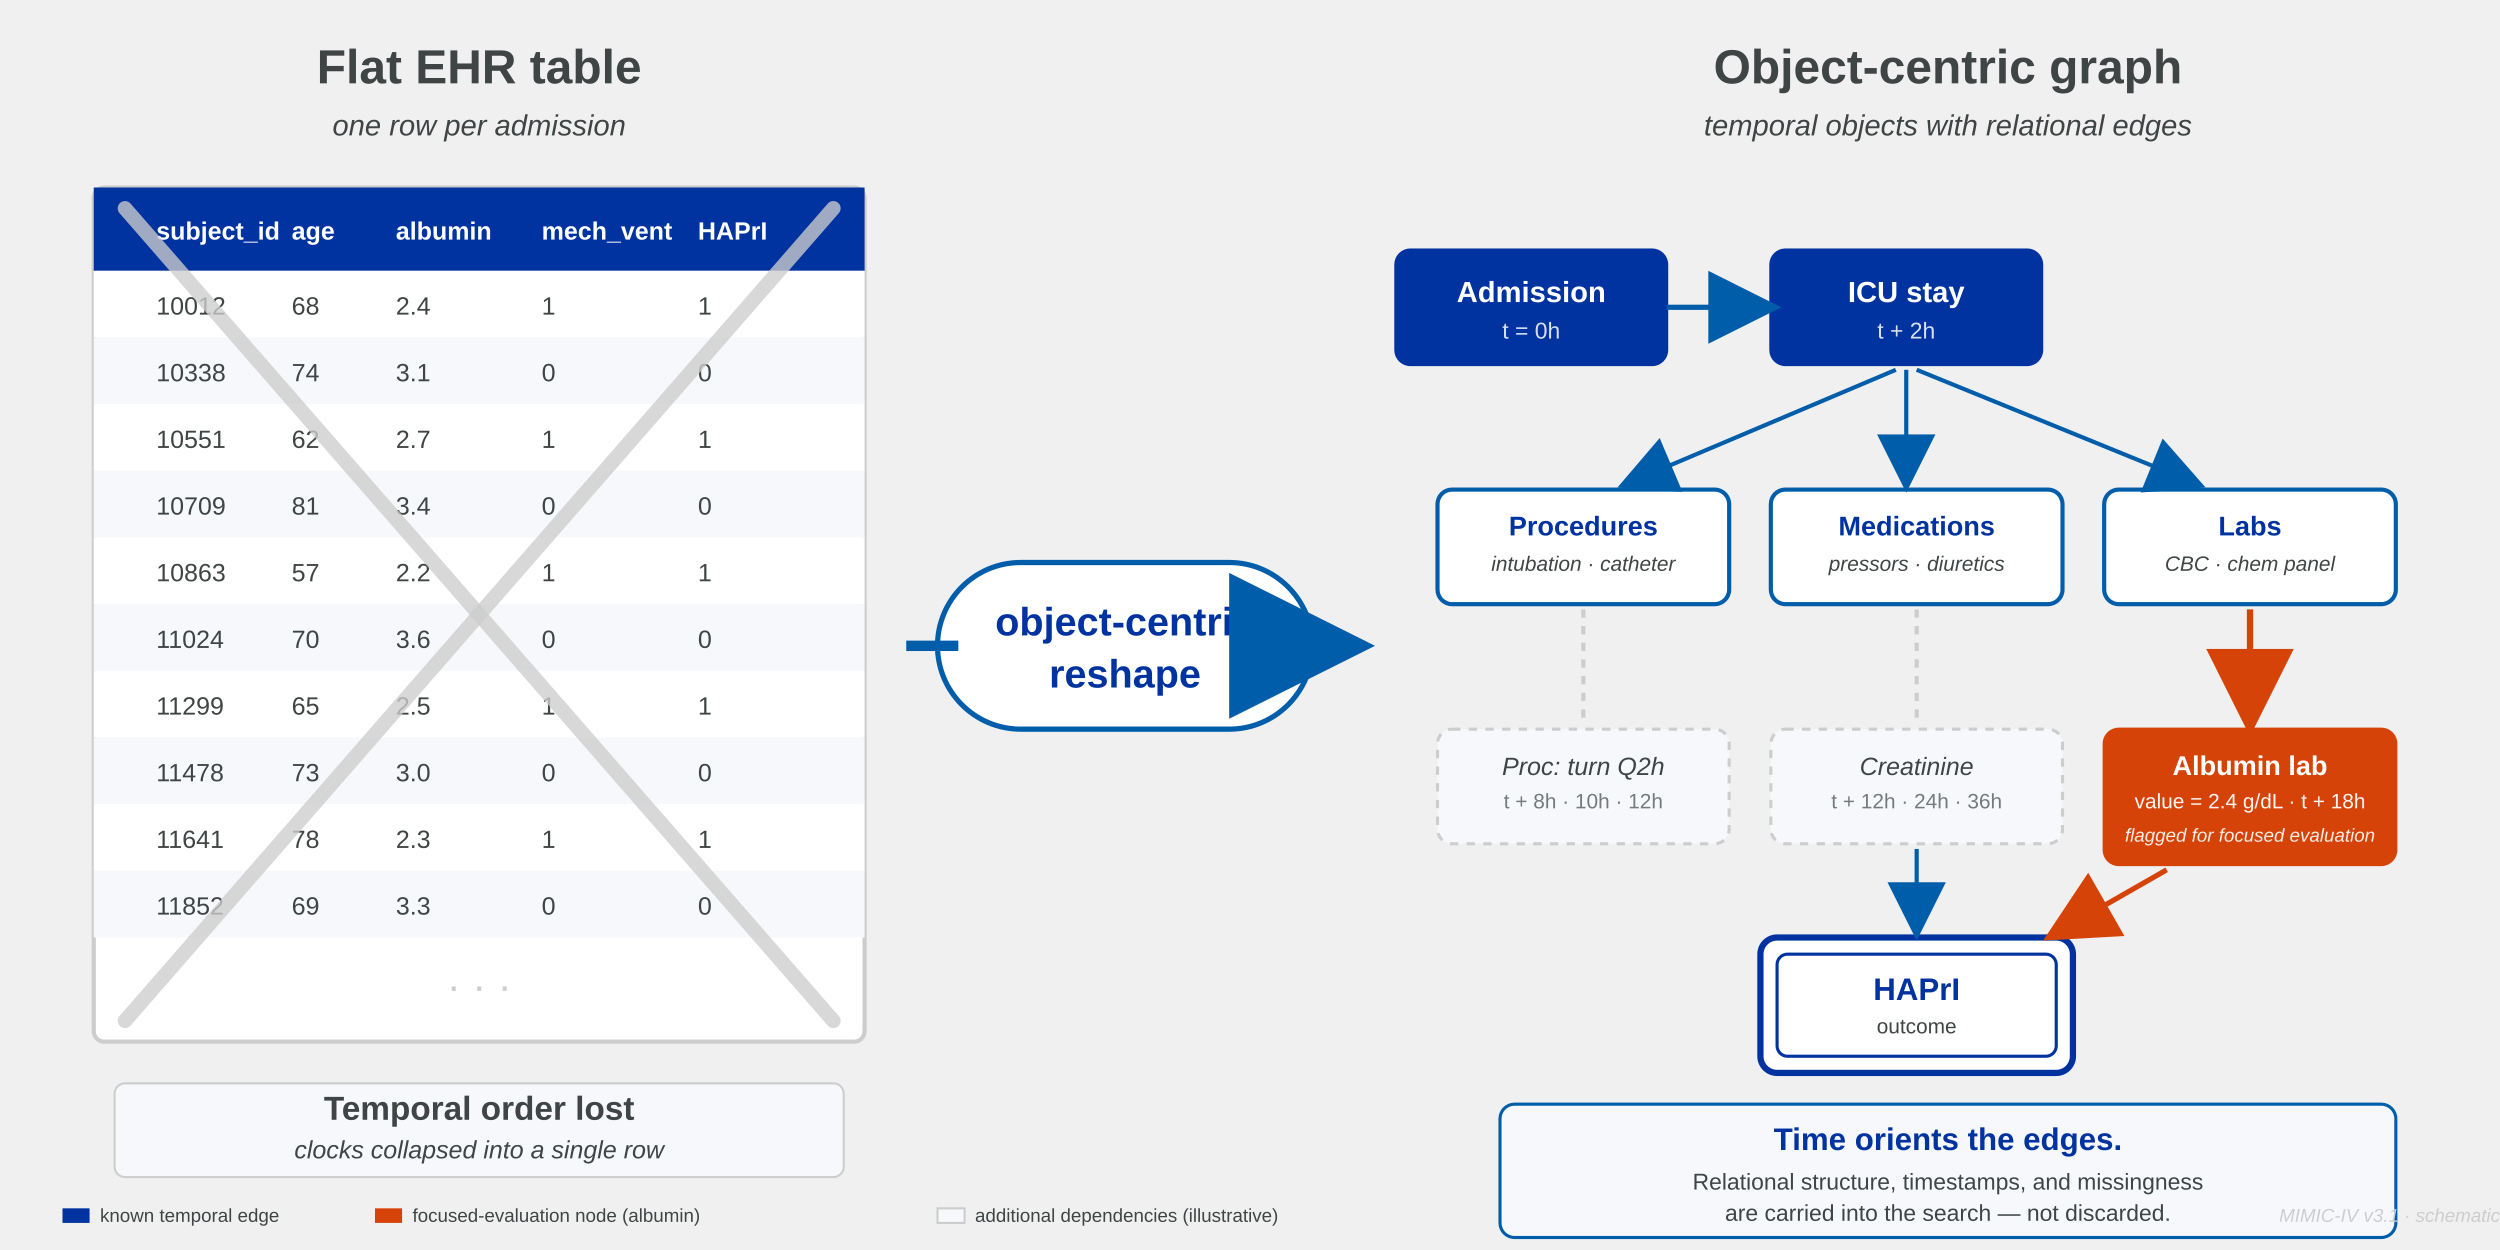
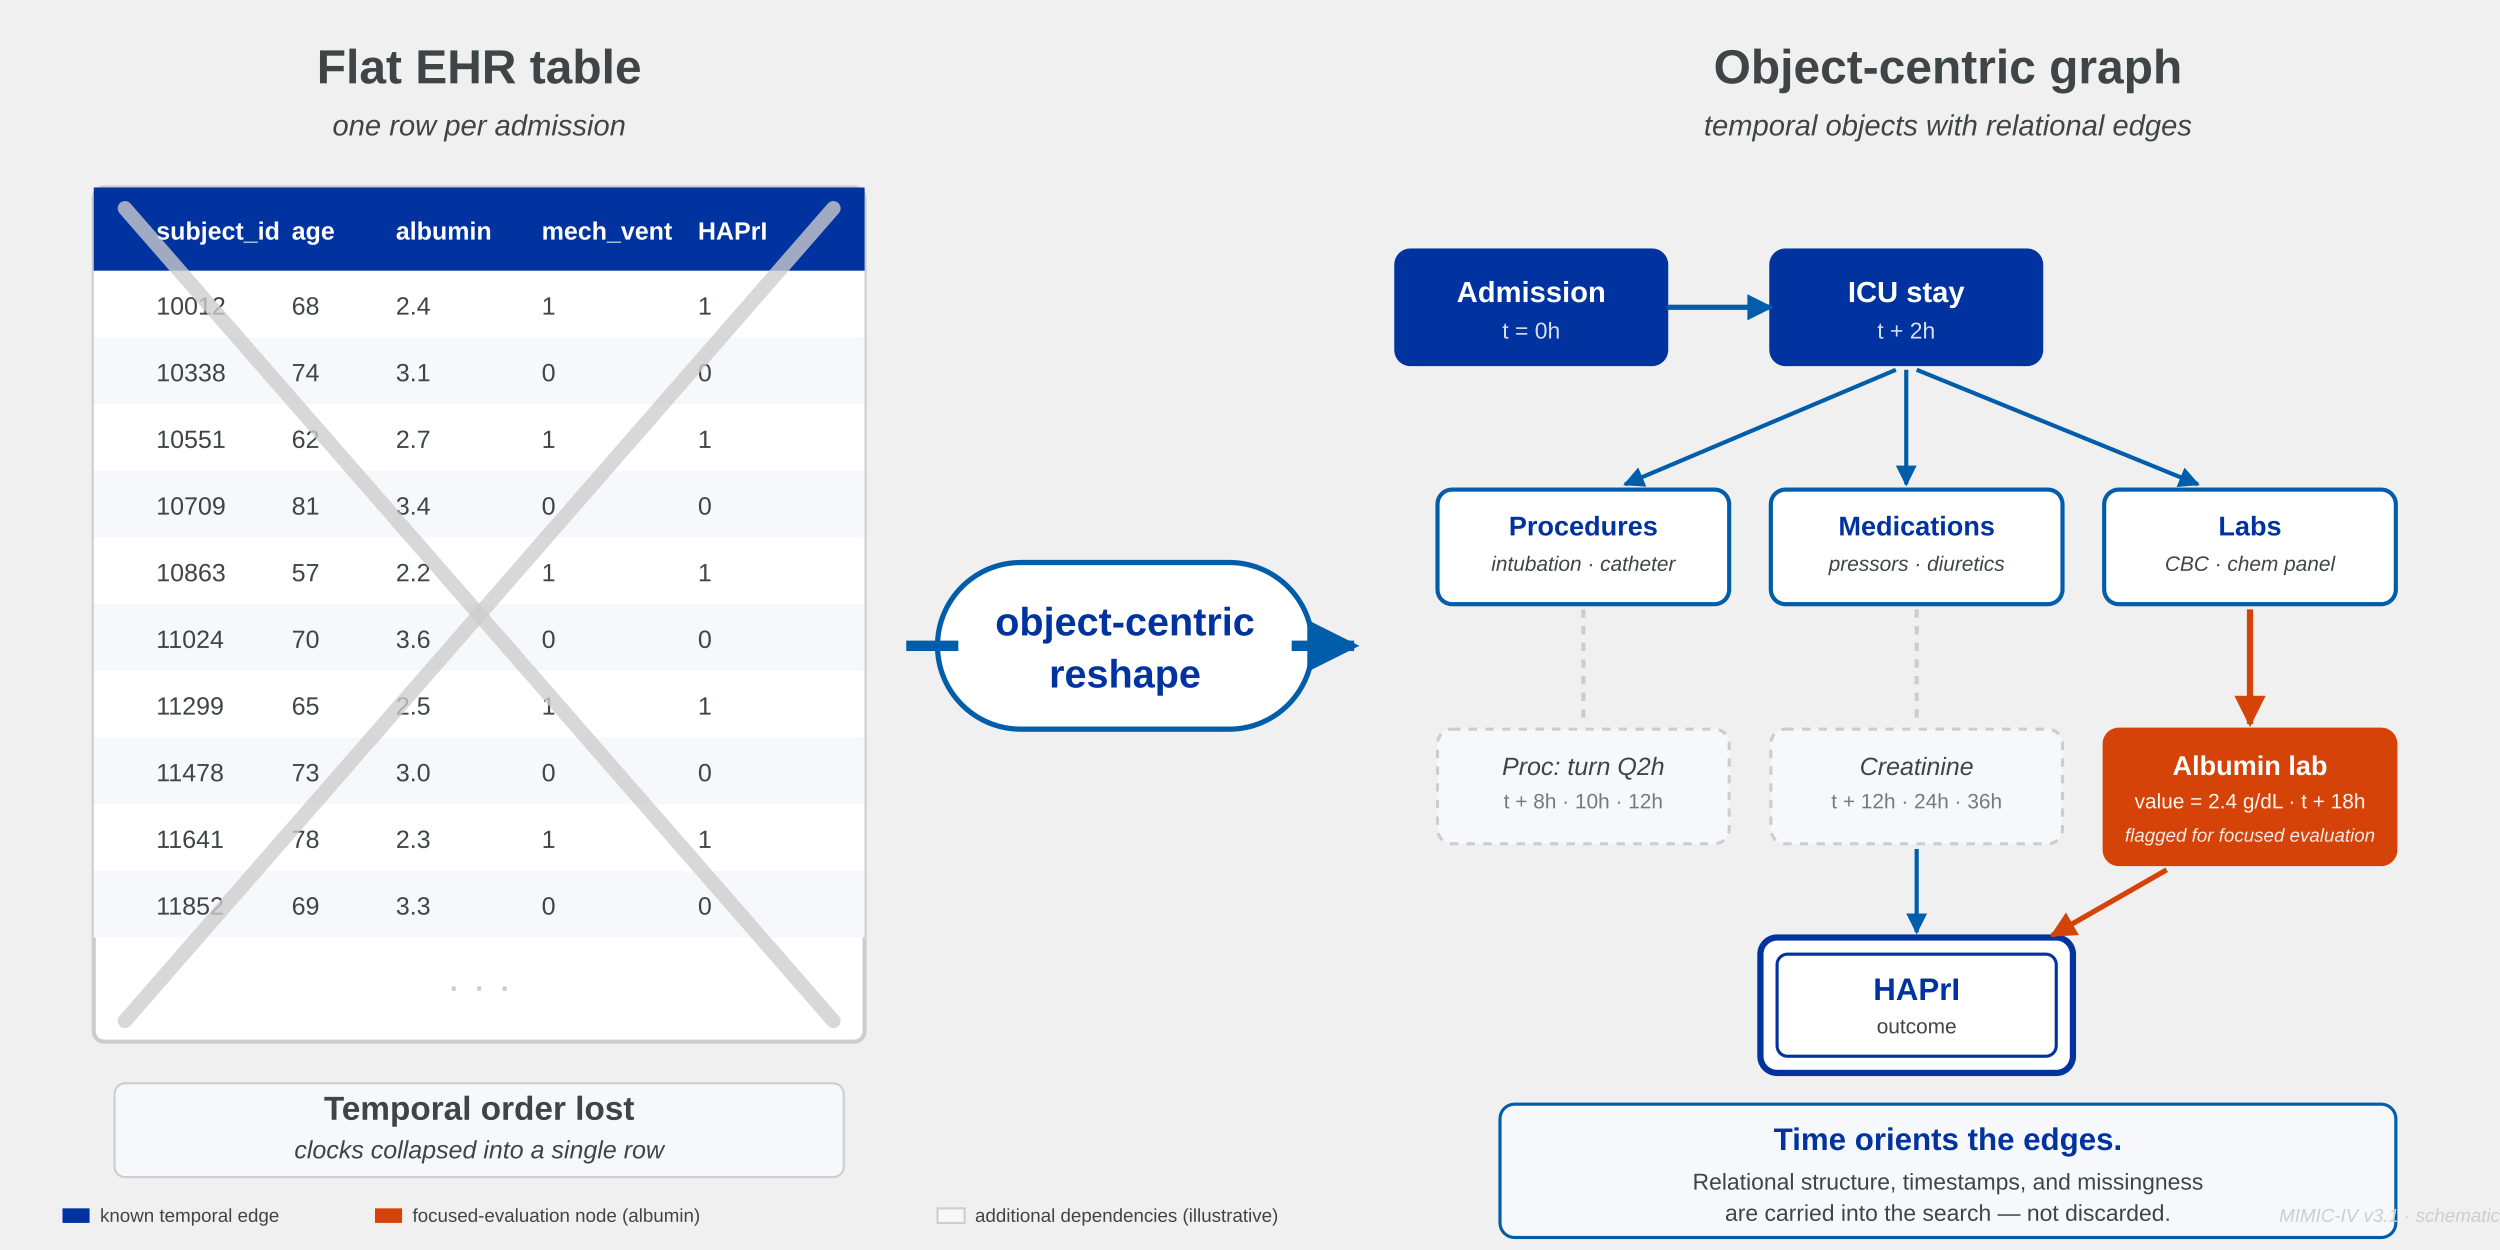
<svg xmlns="http://www.w3.org/2000/svg" width="24in" height="12in" viewBox="0 0 2400 1200" font-family="Arial, sans-serif">
  <defs>
-     <marker id="arrowNavy" markerWidth="14" markerHeight="14" refX="12" refY="7" orient="auto">
-       <polygon points="0 0, 14 7, 0 14" fill="#005DAA" />
+     <marker id="arrowNavy" markerWidth="5" markerHeight="5" refX="4.5" refY="2.5" orient="auto">
+       <polygon points="0 0, 5 2.5, 0 5" fill="#005DAA" />
    </marker>
-     <marker id="arrowInk" markerWidth="10" markerHeight="10" refX="9" refY="5" orient="auto">
-       <polygon points="0 0, 10 5, 0 10" fill="#3F4444" />
+     <marker id="arrowInk" markerWidth="4" markerHeight="4" refX="3.5" refY="2" orient="auto">
+       <polygon points="0 0, 4 2, 0 4" fill="#3F4444" />
    </marker>
-     <marker id="arrowOrange" markerWidth="14" markerHeight="14" refX="12" refY="7" orient="auto">
-       <polygon points="0 0, 14 7, 0 14" fill="#D64309" />
+     <marker id="arrowOrange" markerWidth="5" markerHeight="5" refX="4.5" refY="2.5" orient="auto">
+       <polygon points="0 0, 5 2.5, 0 5" fill="#D64309" />
    </marker>
  </defs>
  <g id="flatPanel">
    <text x="460" y="80" text-anchor="middle" font-size="46" font-weight="700" fill="#3F4444">Flat EHR table</text>
    <text x="460" y="130" text-anchor="middle" font-size="28" fill="#3F4444" font-style="italic">one row per admission</text>
    <rect x="90" y="180" width="740" height="820" rx="10" fill="#ffffff" stroke="#CDCDCD" stroke-width="4" />
    <rect x="90" y="180" width="740" height="80" fill="#0033A0" />
    <text x="150" y="230" font-size="24" font-weight="700" fill="#ffffff">subject_id</text>
    <text x="280" y="230" font-size="24" font-weight="700" fill="#ffffff">age</text>
    <text x="380" y="230" font-size="24" font-weight="700" fill="#ffffff">albumin</text>
    <text x="520" y="230" font-size="24" font-weight="700" fill="#ffffff">mech_vent</text>
    <text x="670" y="230" font-size="24" font-weight="700" fill="#ffffff">HAPrI</text>
    <g font-size="24" fill="#3F4444">
      <g>
        <rect x="90" y="260" width="740" height="64" fill="#ffffff" />
        <text x="150" y="302">10012</text>
        <text x="280" y="302">68</text>
        <text x="380" y="302">2.4</text>
        <text x="520" y="302">1</text>
        <text x="670" y="302">1</text>
      </g>
      <g>
        <rect x="90" y="324" width="740" height="64" fill="#F6F8FC" />
        <text x="150" y="366">10338</text>
        <text x="280" y="366">74</text>
        <text x="380" y="366">3.1</text>
        <text x="520" y="366">0</text>
        <text x="670" y="366">0</text>
      </g>
      <g>
        <rect x="90" y="388" width="740" height="64" fill="#ffffff" />
        <text x="150" y="430">10551</text>
        <text x="280" y="430">62</text>
        <text x="380" y="430">2.7</text>
        <text x="520" y="430">1</text>
        <text x="670" y="430">1</text>
      </g>
      <g>
        <rect x="90" y="452" width="740" height="64" fill="#F6F8FC" />
        <text x="150" y="494">10709</text>
        <text x="280" y="494">81</text>
        <text x="380" y="494">3.4</text>
        <text x="520" y="494">0</text>
        <text x="670" y="494">0</text>
      </g>
      <g>
        <rect x="90" y="516" width="740" height="64" fill="#ffffff" />
        <text x="150" y="558">10863</text>
        <text x="280" y="558">57</text>
        <text x="380" y="558">2.2</text>
        <text x="520" y="558">1</text>
        <text x="670" y="558">1</text>
      </g>
      <g>
        <rect x="90" y="580" width="740" height="64" fill="#F6F8FC" />
        <text x="150" y="622">11024</text>
        <text x="280" y="622">70</text>
        <text x="380" y="622">3.6</text>
        <text x="520" y="622">0</text>
        <text x="670" y="622">0</text>
      </g>
      <g>
        <rect x="90" y="644" width="740" height="64" fill="#ffffff" />
        <text x="150" y="686">11299</text>
        <text x="280" y="686">65</text>
        <text x="380" y="686">2.5</text>
        <text x="520" y="686">1</text>
        <text x="670" y="686">1</text>
      </g>
      <g>
        <rect x="90" y="708" width="740" height="64" fill="#F6F8FC" />
        <text x="150" y="750">11478</text>
        <text x="280" y="750">73</text>
        <text x="380" y="750">3.0</text>
        <text x="520" y="750">0</text>
        <text x="670" y="750">0</text>
      </g>
      <g>
        <rect x="90" y="772" width="740" height="64" fill="#ffffff" />
        <text x="150" y="814">11641</text>
        <text x="280" y="814">78</text>
        <text x="380" y="814">2.3</text>
        <text x="520" y="814">1</text>
        <text x="670" y="814">1</text>
      </g>
      <g>
        <rect x="90" y="836" width="740" height="64" fill="#F6F8FC" />
        <text x="150" y="878">11852</text>
        <text x="280" y="878">69</text>
        <text x="380" y="878">3.3</text>
        <text x="520" y="878">0</text>
        <text x="670" y="878">0</text>
      </g>
      <text x="460" y="960" text-anchor="middle" font-size="40" fill="#CDCDCD">· · ·</text>
    </g>
    <line x1="120" y1="200" x2="800" y2="980" stroke="#CDCDCD" stroke-width="14" stroke-linecap="round" opacity="0.78" />
    <line x1="800" y1="200" x2="120" y2="980" stroke="#CDCDCD" stroke-width="14" stroke-linecap="round" opacity="0.78" />
    <g transform="translate(460, 1080)">
      <rect x="-350" y="-40" width="700" height="90" rx="10" fill="#F6F8FC" stroke="#CDCDCD" stroke-width="2" />
      <text x="0" y="-5" text-anchor="middle" font-size="32" font-weight="700" fill="#3F4444">Temporal order lost</text>
      <text x="0" y="32" text-anchor="middle" font-size="24" fill="#3F4444" font-style="italic">clocks collapsed into a single row</text>
    </g>
  </g>
  <g id="reshape">
    <rect x="900" y="540" width="360" height="160" rx="80" fill="#ffffff" stroke="#005DAA" stroke-width="5" />
    <text x="1080" y="610" text-anchor="middle" font-size="38" font-weight="700" fill="#0033A0">object-centric</text>
    <text x="1080" y="660" text-anchor="middle" font-size="38" font-weight="700" fill="#0033A0">reshape</text>
    <line x1="870" y1="620" x2="920" y2="620" stroke="#005DAA" stroke-width="10" />
    <line x1="1240" y1="620" x2="1300" y2="620" stroke="#005DAA" stroke-width="10" marker-end="url(#arrowNavy)" />
  </g>
  <g id="objectPanel">
    <text x="1870" y="80" text-anchor="middle" font-size="46" font-weight="700" fill="#3F4444">Object-centric graph</text>
    <text x="1870" y="130" text-anchor="middle" font-size="28" fill="#3F4444" font-style="italic">temporal objects with relational edges</text>
    <g id="admNode">
      <rect x="1340" y="240" width="260" height="110" rx="14" fill="#0033A0" stroke="#0033A0" stroke-width="3" />
      <text x="1470" y="290" text-anchor="middle" font-size="28" font-weight="700" fill="#ffffff">Admission</text>
      <text x="1470" y="325" text-anchor="middle" font-size="22" fill="#ffffff" opacity="0.85">t = 0h</text>
    </g>
    <g id="icuNode">
      <rect x="1700" y="240" width="260" height="110" rx="14" fill="#0033A0" stroke="#0033A0" stroke-width="3" />
      <text x="1830" y="290" text-anchor="middle" font-size="28" font-weight="700" fill="#ffffff">ICU stay</text>
      <text x="1830" y="325" text-anchor="middle" font-size="22" fill="#ffffff" opacity="0.85">t + 2h</text>
    </g>
    <line x1="1600" y1="295" x2="1700" y2="295" stroke="#005DAA" stroke-width="5" marker-end="url(#arrowNavy)" />
    <g id="procNode">
      <rect x="1380" y="470" width="280" height="110" rx="14" fill="#ffffff" stroke="#005DAA" stroke-width="4" />
      <text x="1520" y="514" text-anchor="middle" font-size="26" font-weight="700" fill="#0033A0">Procedures</text>
      <text x="1520" y="548" text-anchor="middle" font-size="20" fill="#3F4444" font-style="italic">intubation · catheter</text>
    </g>
    <g id="medNode">
      <rect x="1700" y="470" width="280" height="110" rx="14" fill="#ffffff" stroke="#005DAA" stroke-width="4" />
      <text x="1840" y="514" text-anchor="middle" font-size="26" font-weight="700" fill="#0033A0">Medications</text>
      <text x="1840" y="548" text-anchor="middle" font-size="20" fill="#3F4444" font-style="italic">pressors · diuretics</text>
    </g>
    <g id="labNode">
      <rect x="2020" y="470" width="280" height="110" rx="14" fill="#ffffff" stroke="#005DAA" stroke-width="4" />
      <text x="2160" y="514" text-anchor="middle" font-size="26" font-weight="700" fill="#0033A0">Labs</text>
      <text x="2160" y="548" text-anchor="middle" font-size="20" fill="#3F4444" font-style="italic">CBC · chem panel</text>
    </g>
    <line x1="1820" y1="355" x2="1560" y2="465" stroke="#005DAA" stroke-width="4" marker-end="url(#arrowNavy)" />
    <line x1="1830" y1="355" x2="1830" y2="465" stroke="#005DAA" stroke-width="4" marker-end="url(#arrowNavy)" />
    <line x1="1840" y1="355" x2="2110" y2="465" stroke="#005DAA" stroke-width="4" marker-end="url(#arrowNavy)" />
    <g id="albNode">
      <rect x="2020" y="700" width="280" height="130" rx="14" fill="#D64309" stroke="#D64309" stroke-width="3" />
      <text x="2160" y="744" text-anchor="middle" font-size="26" font-weight="700" fill="#ffffff">Albumin lab</text>
      <text x="2160" y="776" text-anchor="middle" font-size="20" fill="#ffffff" opacity="0.95">value = 2.4 g/dL  ·  t + 18h</text>
      <text x="2160" y="808" text-anchor="middle" font-size="18" fill="#ffffff" opacity="0.9" font-style="italic">flagged for focused evaluation</text>
    </g>
    <line x1="2160" y1="585" x2="2160" y2="695" stroke="#D64309" stroke-width="6" marker-end="url(#arrowOrange)" />
    <g id="moreLabs">
      <rect x="1700" y="700" width="280" height="110" rx="14" fill="#F6F8FC" stroke="#CDCDCD" stroke-width="3" stroke-dasharray="8 8" />
      <text x="1840" y="744" text-anchor="middle" font-size="24" fill="#3F4444" font-style="italic">Creatinine</text>
      <text x="1840" y="776" text-anchor="middle" font-size="20" fill="#3F4444" opacity="0.7">t + 12h · 24h · 36h</text>
      <line x1="1840" y1="585" x2="1840" y2="695" stroke="#CDCDCD" stroke-width="4" stroke-dasharray="8 8" />
    </g>
    <g id="moreLabs2">
      <rect x="1380" y="700" width="280" height="110" rx="14" fill="#F6F8FC" stroke="#CDCDCD" stroke-width="3" stroke-dasharray="8 8" />
      <text x="1520" y="744" text-anchor="middle" font-size="24" fill="#3F4444" font-style="italic">Proc: turn Q2h</text>
      <text x="1520" y="776" text-anchor="middle" font-size="20" fill="#3F4444" opacity="0.7">t + 8h · 10h · 12h</text>
      <line x1="1520" y1="585" x2="1520" y2="695" stroke="#CDCDCD" stroke-width="4" stroke-dasharray="8 8" />
    </g>
    <g id="outNode">
      <rect x="1690" y="900" width="300" height="130" rx="16" fill="#ffffff" stroke="#0033A0" stroke-width="6" />
      <rect x="1706" y="916" width="268" height="98" rx="10" fill="#ffffff" stroke="#0033A0" stroke-width="3" />
      <text x="1840" y="960" text-anchor="middle" font-size="30" font-weight="700" fill="#0033A0">HAPrI</text>
      <text x="1840" y="992" text-anchor="middle" font-size="20" fill="#3F4444">outcome</text>
    </g>
    <line x1="1840" y1="815" x2="1840" y2="895" stroke="#005DAA" stroke-width="4" marker-end="url(#arrowNavy)" />
    <line x1="2080" y1="835" x2="1970" y2="898" stroke="#D64309" stroke-width="5" marker-end="url(#arrowOrange)" />
    <g transform="translate(1870, 1060)">
      <rect x="-430" y="0" width="860" height="128" rx="14" fill="#F6F8FC" stroke="#005DAA" stroke-width="3" />
      <text x="0" y="44" text-anchor="middle" font-size="30" font-weight="700" fill="#0033A0">Time orients the edges.</text>
      <text x="0" y="82" text-anchor="middle" font-size="22" fill="#3F4444">Relational structure, timestamps, and missingness</text>
      <text x="0" y="112" text-anchor="middle" font-size="22" fill="#3F4444">are carried into the search — not discarded.</text>
    </g>
  </g>
  <g transform="translate(60, 1180)" font-size="18" fill="#3F4444">
    <rect x="0" y="-20" width="26" height="14" fill="#0033A0" />
    <text x="36" y="-7">known temporal edge</text>
    <rect x="300" y="-20" width="26" height="14" fill="#D64309" />
    <text x="336" y="-7">focused-evaluation node (albumin)</text>
    <rect x="840" y="-20" width="26" height="14" fill="#F6F8FC" stroke="#CDCDCD" stroke-width="2" />
    <text x="876" y="-7">additional dependencies (illustrative)</text>
    <text x="2340" y="-7" text-anchor="end" font-style="italic" fill="#CDCDCD">MIMIC-IV v3.1 · schematic</text>
  </g>
</svg>
